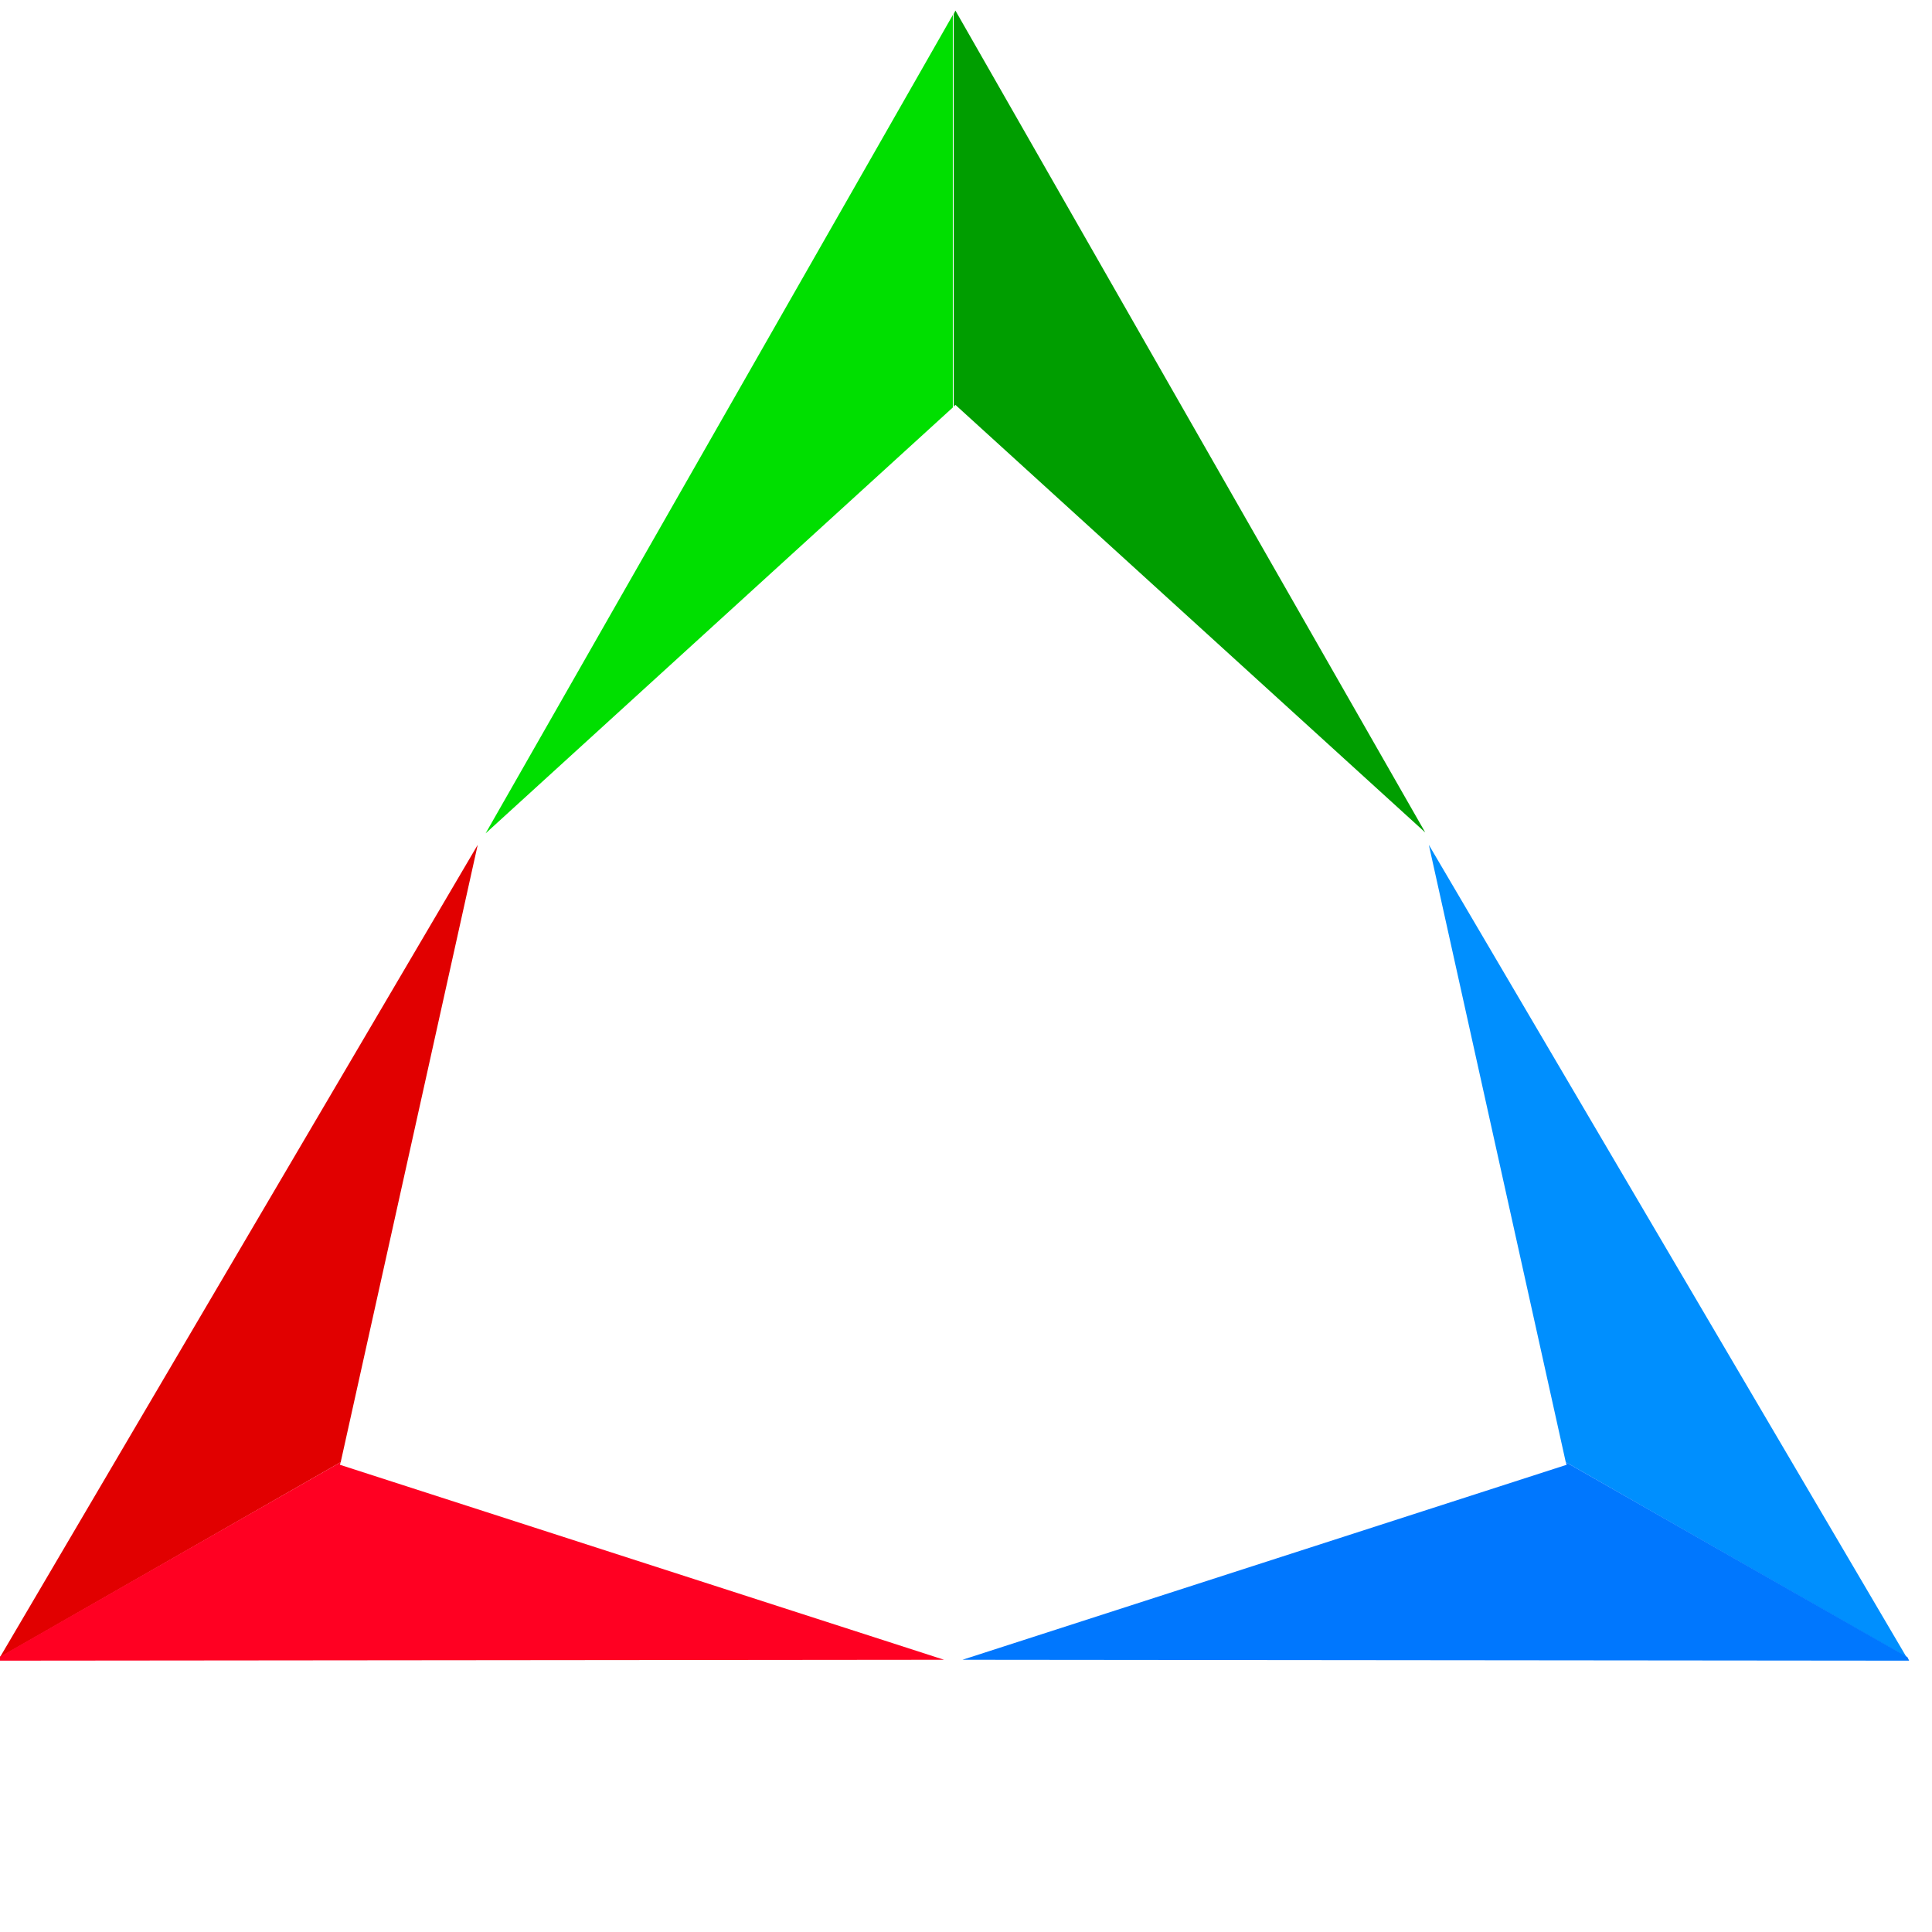
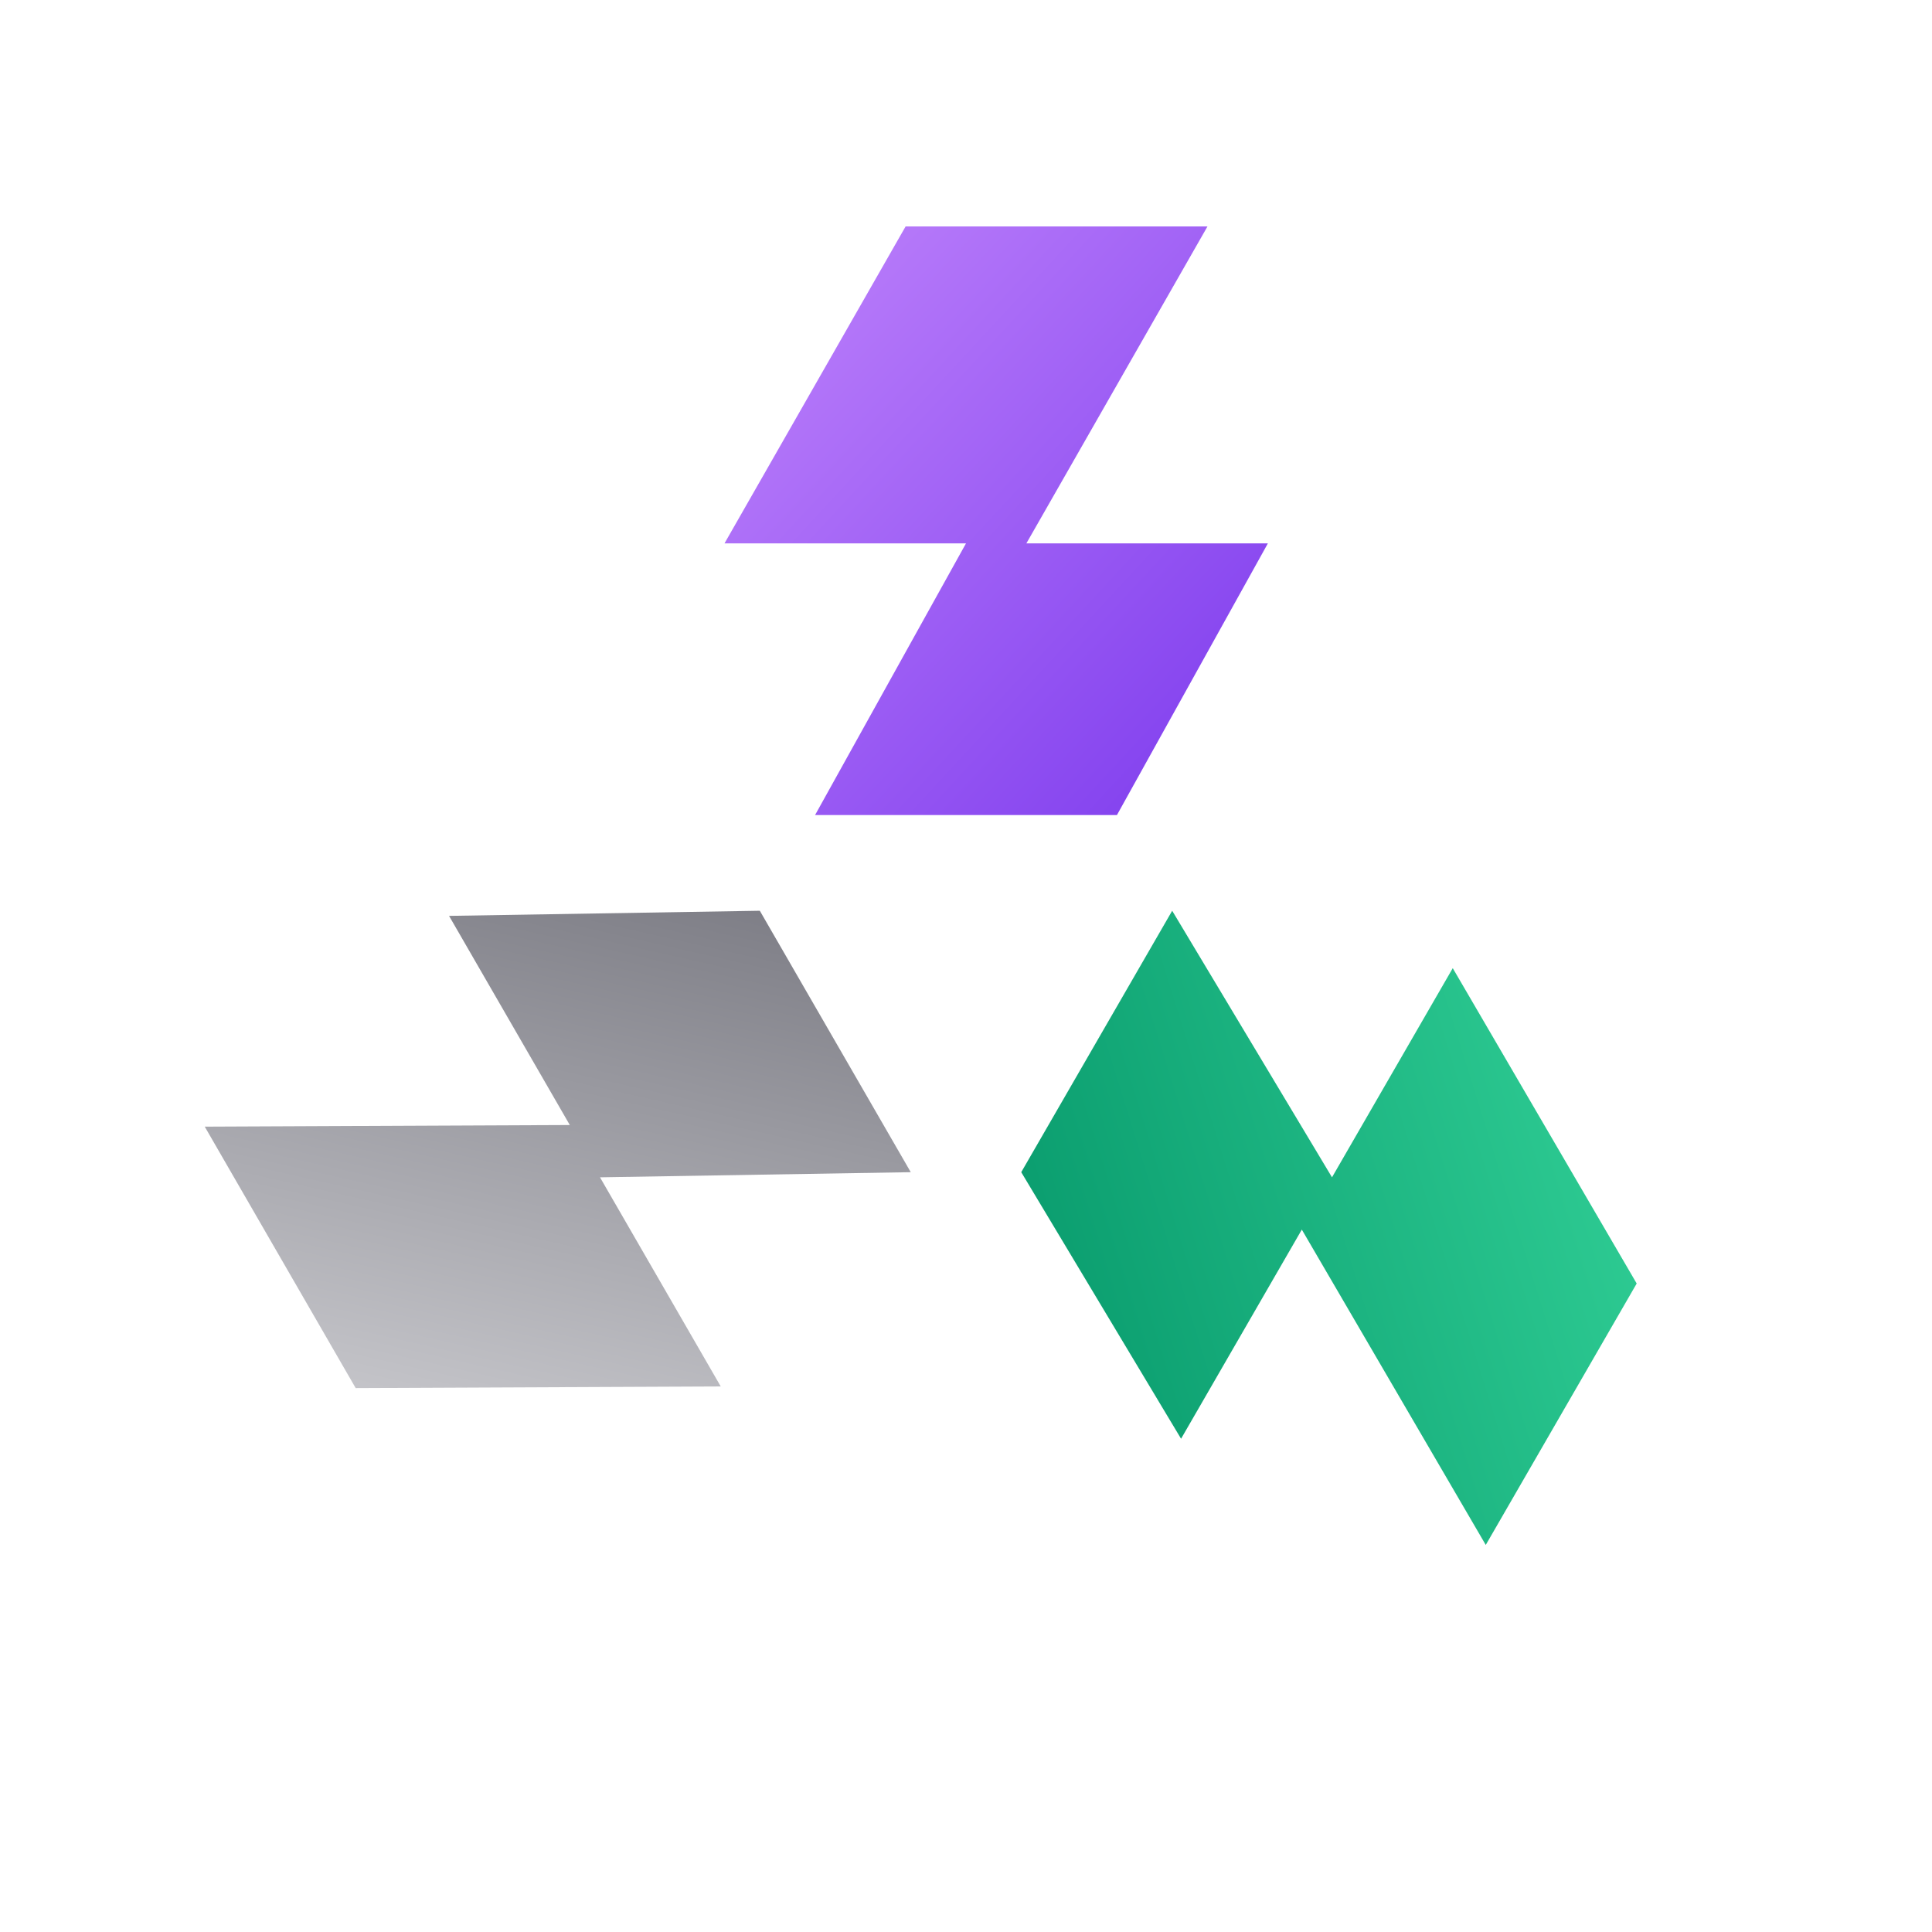
- <svg xmlns="http://www.w3.org/2000/svg" xmlns:html="http://www.w3.org/1999/xhtml" version="1.1" width="110pt" viewBox="185 50 110 110" height="110pt">
-   <html:defs>
-     <html:style type="text/css" />
-   </html:defs>
-   <html:defs>
-     <html:style type="text/css" />
-   </html:defs>
-   <html:defs>
-     <html:style type="text/css" />
-   </html:defs>
-   <g id="surface2">
-     <path d="M 212.648 97.449 L 239.25 73.199 L 239.25 50.852 L 212.648 97.449 " style=" stroke:none;fill-rule:evenodd;fill:rgb(0, 223, 0);fill-opacity:1;" />
-     <path d="M 266.148 97.398 L 239.398 50.602 L 239.301 50.801 L 239.301 73.148 L 239.398 73.051 L 266.148 97.398 " style=" stroke:none;fill-rule:evenodd;fill:rgb(0,158,0);fill-opacity:1;" />
-     <path d="M 266.352 98.102 L 274.148 133.25 L 293.551 144.352 L 266.352 98.102 " style=" stroke:none;fill-rule:evenodd;fill:rgb(0,143,254);fill-opacity:1;" />
-     <path d="M 239.801 144.5 L 293.699 144.551 L 293.602 144.352 L 274.148 133.25 L 274.199 133.398 L 239.801 144.5 " style=" stroke:none;fill-rule:evenodd;fill:rgb(0,119,254);fill-opacity:1;" />
-     <path d="M 212.199 98.102 L 204.398 133.25 L 185 144.352 L 212.199 98.102 " style=" stroke:none;fill-rule:evenodd;fill:rgb(225,0,0);fill-opacity:1;" />
-     <path style=" stroke:none;fill-rule:evenodd;fill:rgb(255,0,34);fill-opacity:1;" d="M 238.75 144.5 L 184.852 144.551 L 184.949 144.352 L 204.398 133.25 L 204.352 133.398 L 238.75 144.5 " />
+ <svg xmlns="http://www.w3.org/2000/svg" viewBox="0 0 256 256" role="img" aria-label="deverse logo">
+   <defs>
+     <linearGradient id="boltPurple" x1="0" y1="0" x2="1" y2="1">
+       <stop offset="0%" stop-color="#C084FC" />
+       <stop offset="100%" stop-color="#7C3AED" />
+     </linearGradient>
+     <linearGradient id="boltGreen" x1="0" y1="0" x2="1" y2="1">
+       <stop offset="0%" stop-color="#34D399" />
+       <stop offset="100%" stop-color="#059669" />
+     </linearGradient>
+     <linearGradient id="boltGray" x1="0" y1="0" x2="1" y2="1">
+       <stop offset="0%" stop-color="#D4D4D8" />
+       <stop offset="100%" stop-color="#71717A" />
+     </linearGradient>
+   </defs>
+   <g fill-rule="evenodd">
+     <path fill="url(#boltPurple)" d="M120 30L160 30L136 72L168 72L148 108L108 108L128 72L96 72Z" />
+     <path fill="url(#boltGreen)" transform="rotate(120 128 128)" d="M120 30L160 30L136 72L168 72L148 108L108 108L128 72L96 72Z" />
+     <path fill="url(#boltGray)" transform="rotate(-120 128 128)" d="M120 30L160 30L136 72L168 72L148 108L108 108L128 72L96 72Z" />
  </g>
</svg>
